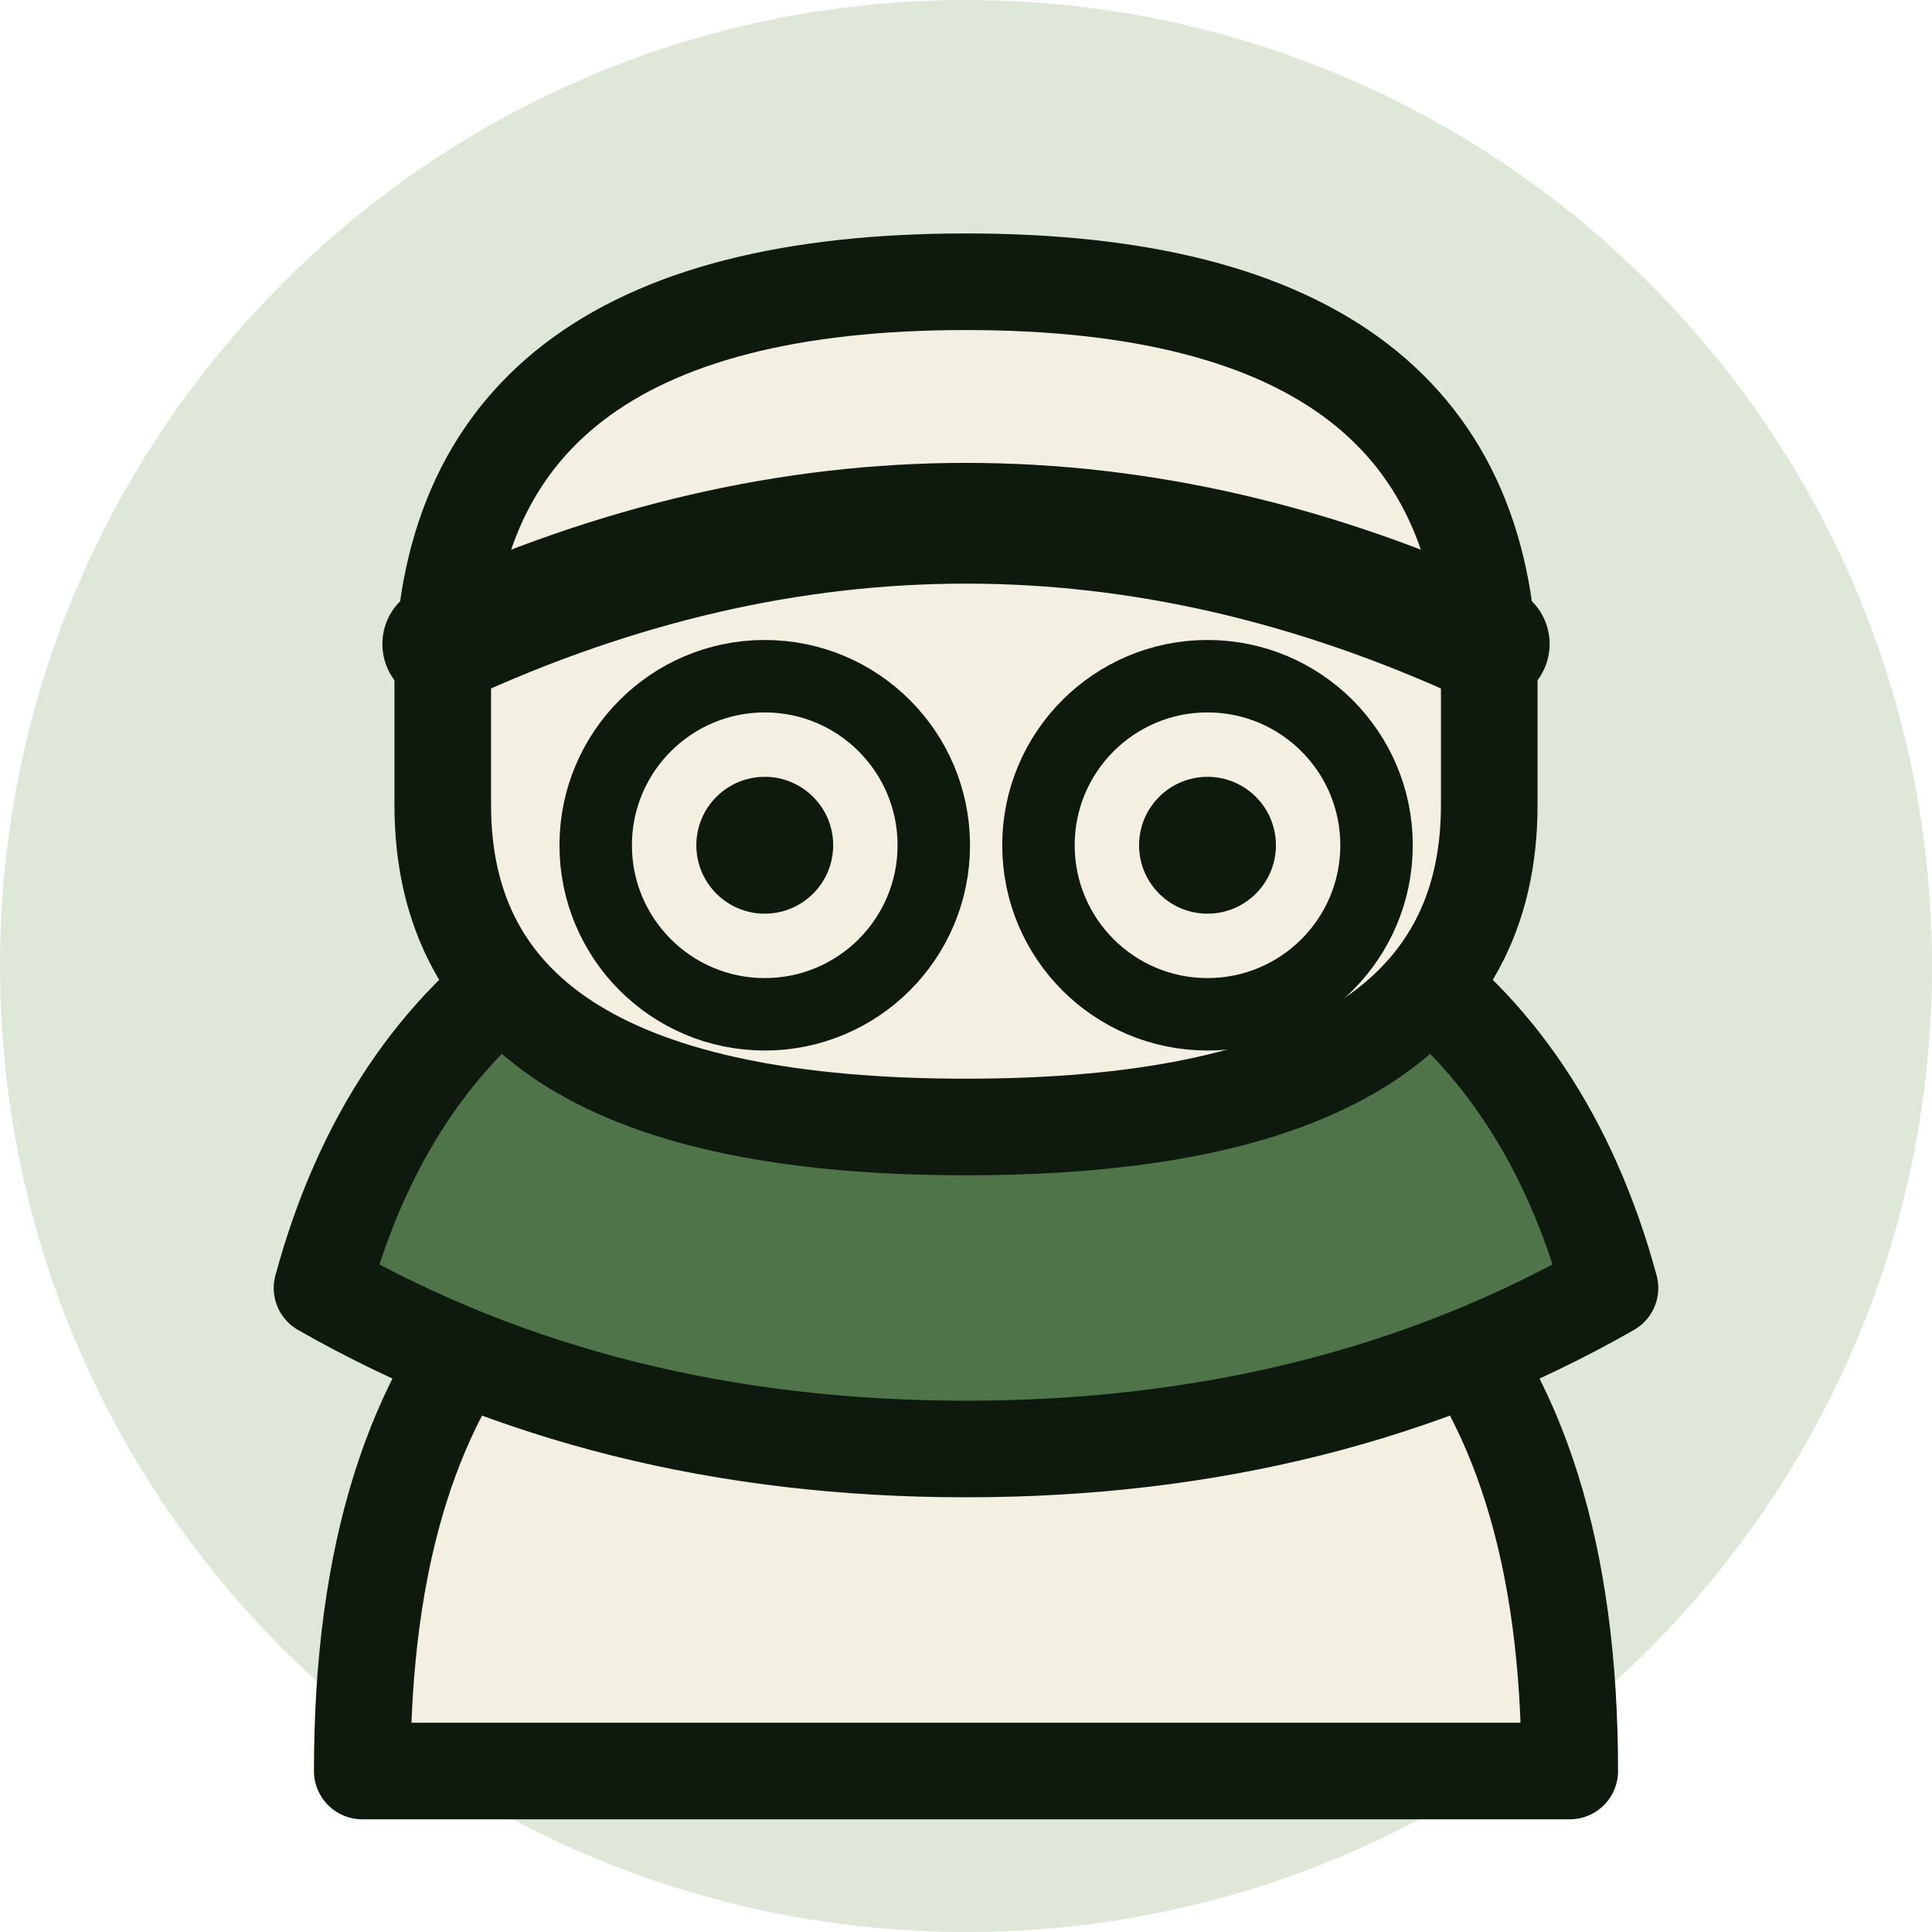
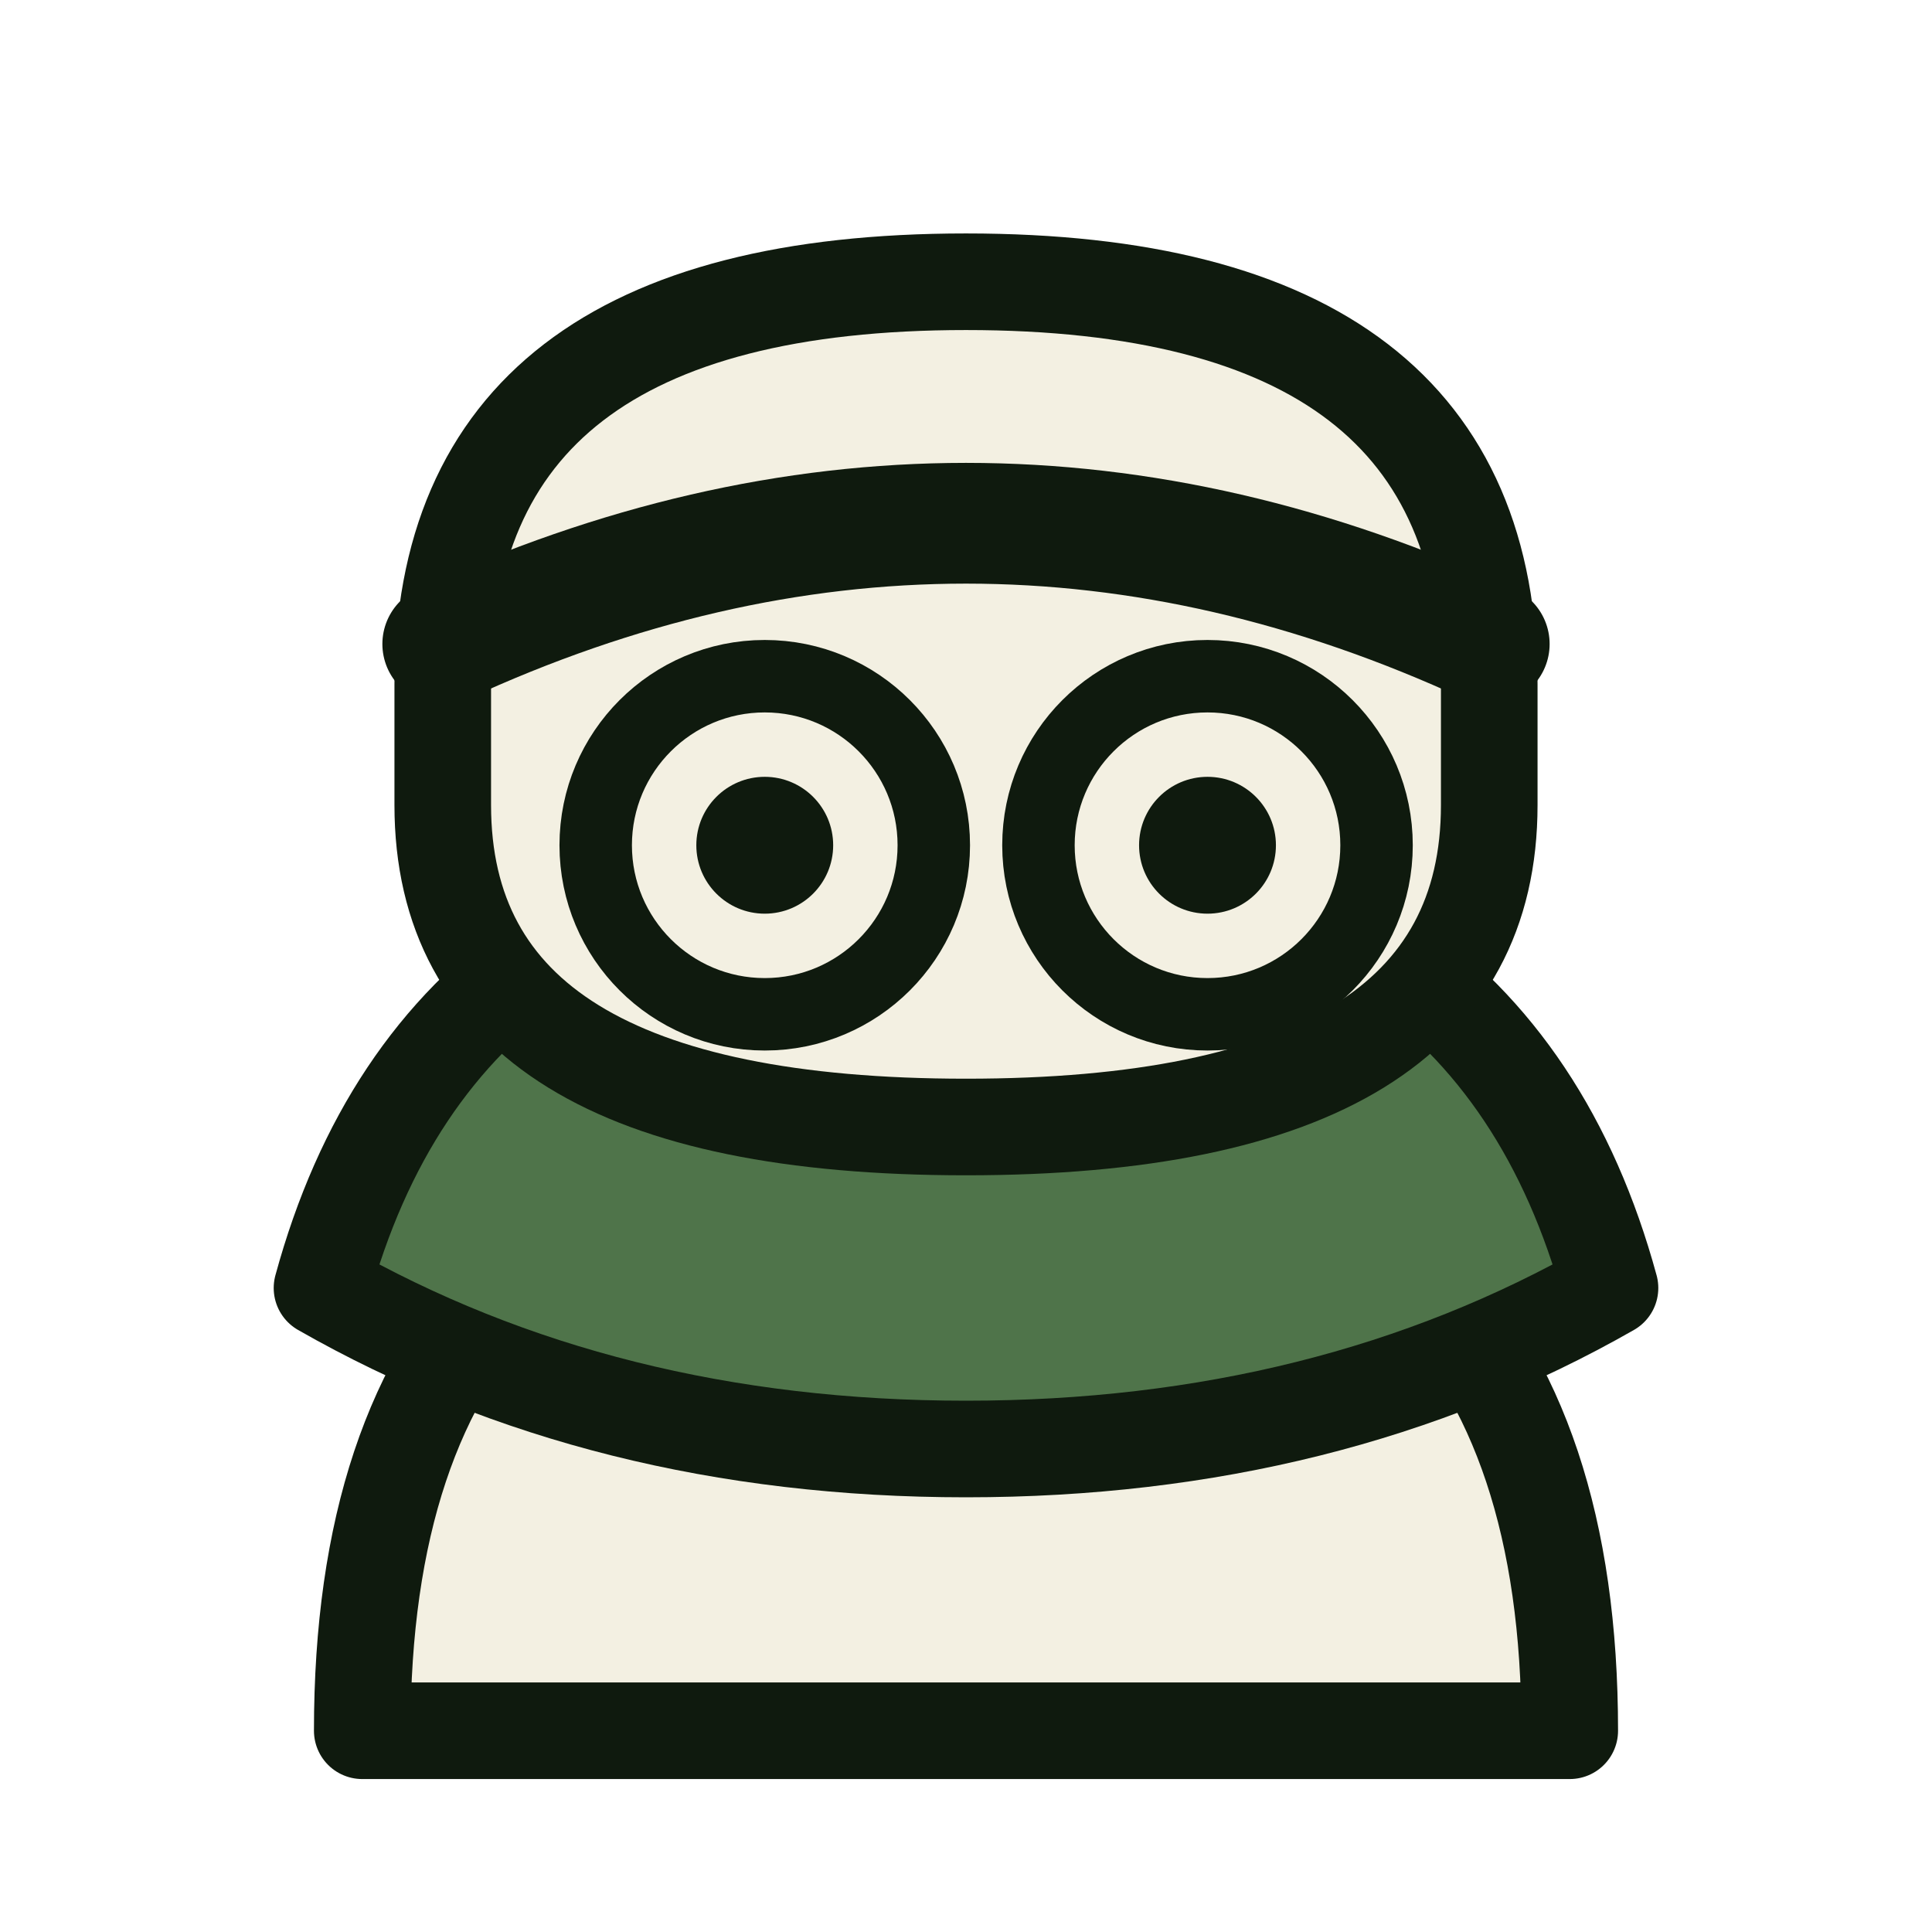
<svg xmlns="http://www.w3.org/2000/svg" viewBox="0 0 48 48" width="48" height="48" role="img" aria-label="Research Archivist">
-   <circle cx="24" cy="24" r="24" fill="#dfe8d8" />
  <g stroke="#0f1a0e" stroke-width="2.4" stroke-linejoin="round" stroke-linecap="round">
-     <path d="M9 44 q0-16 15-16 q15 0 15 16 z" fill="#f3f0e2" />
+     <path d="M9 43 q0-15 15-15 q15 0 15 15 z" fill="#f3f0e2" />
    <path d="M8 32 q3-11 16-11 q13 0 16 11 q-7 4 -16 4 q-9 0 -16 -4 z" fill="#4f744a" />
    <path d="M11 17 q0-10 13-10 q13 0 13 10 l0 3 q0 8 -13 8 q-13 0 -13 -8 z" fill="#f3f0e2" />
    <path d="M11 16 q13-6 26 0" fill="none" stroke-width="3" />
  </g>
  <g stroke="#0f1a0e" stroke-width="1.8" fill="none">
    <circle cx="19" cy="21" r="4.2" />
    <circle cx="30" cy="21" r="4.2" />
  </g>
  <circle cx="19" cy="21" r="1.7" fill="#0f1a0e" />
  <circle cx="30" cy="21" r="1.7" fill="#0f1a0e" />
</svg>
